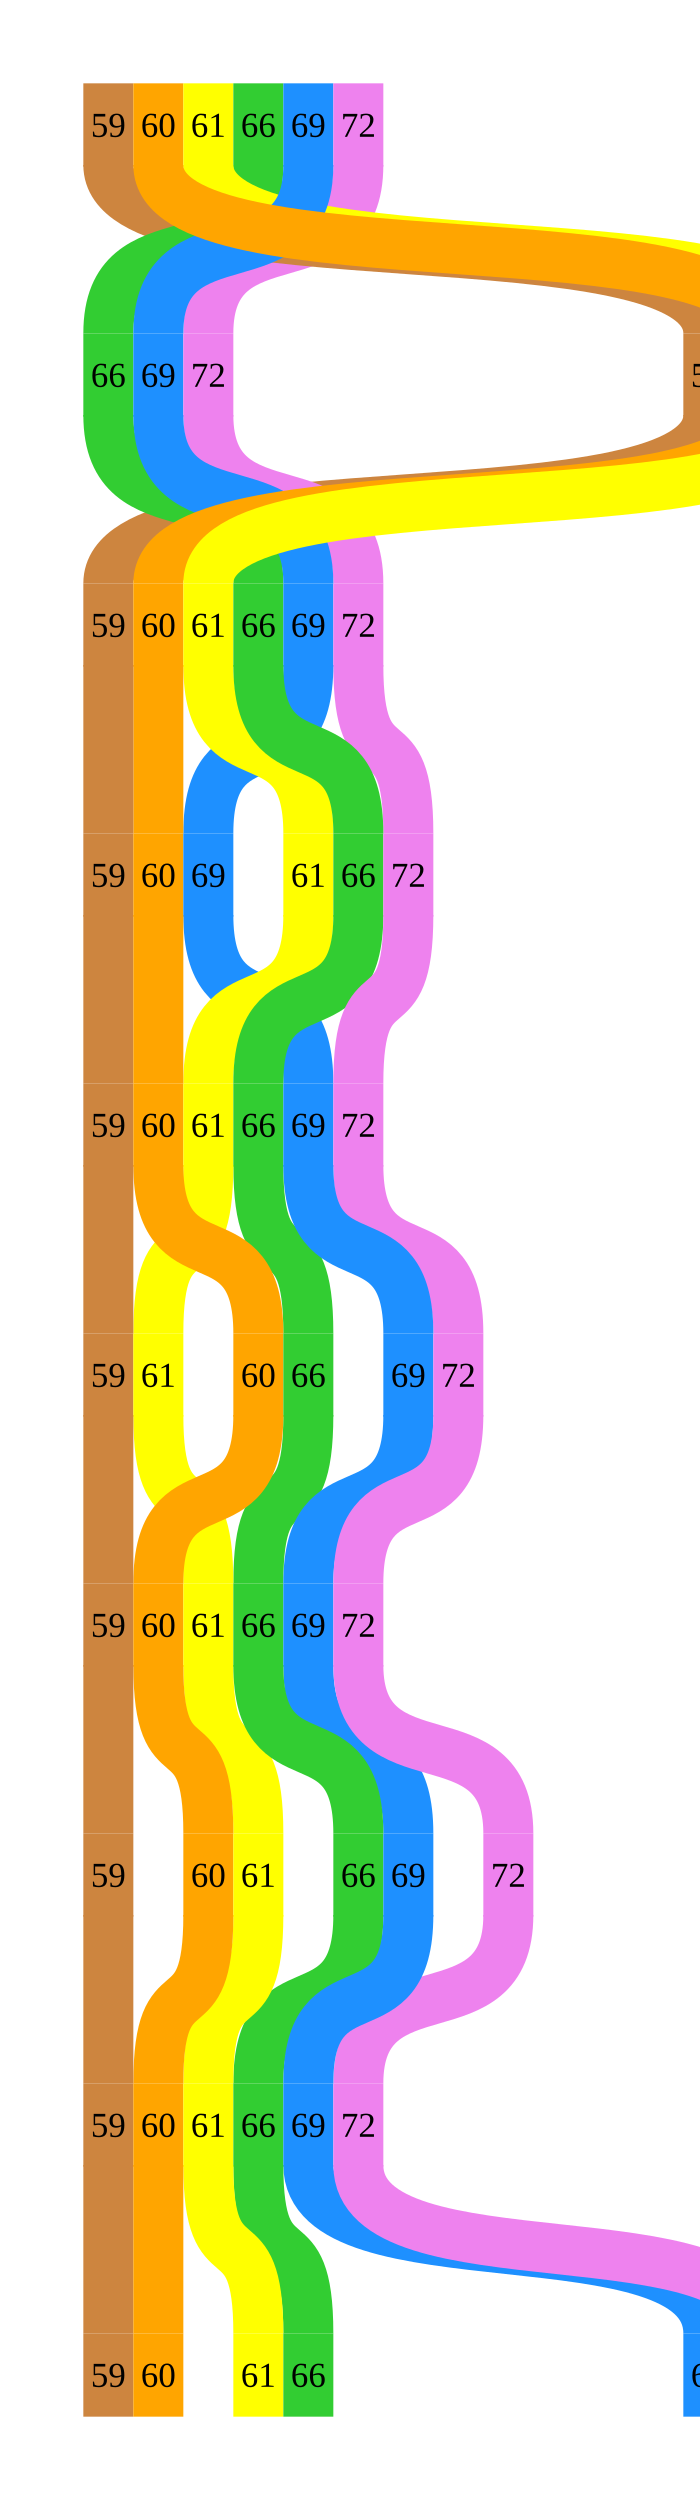
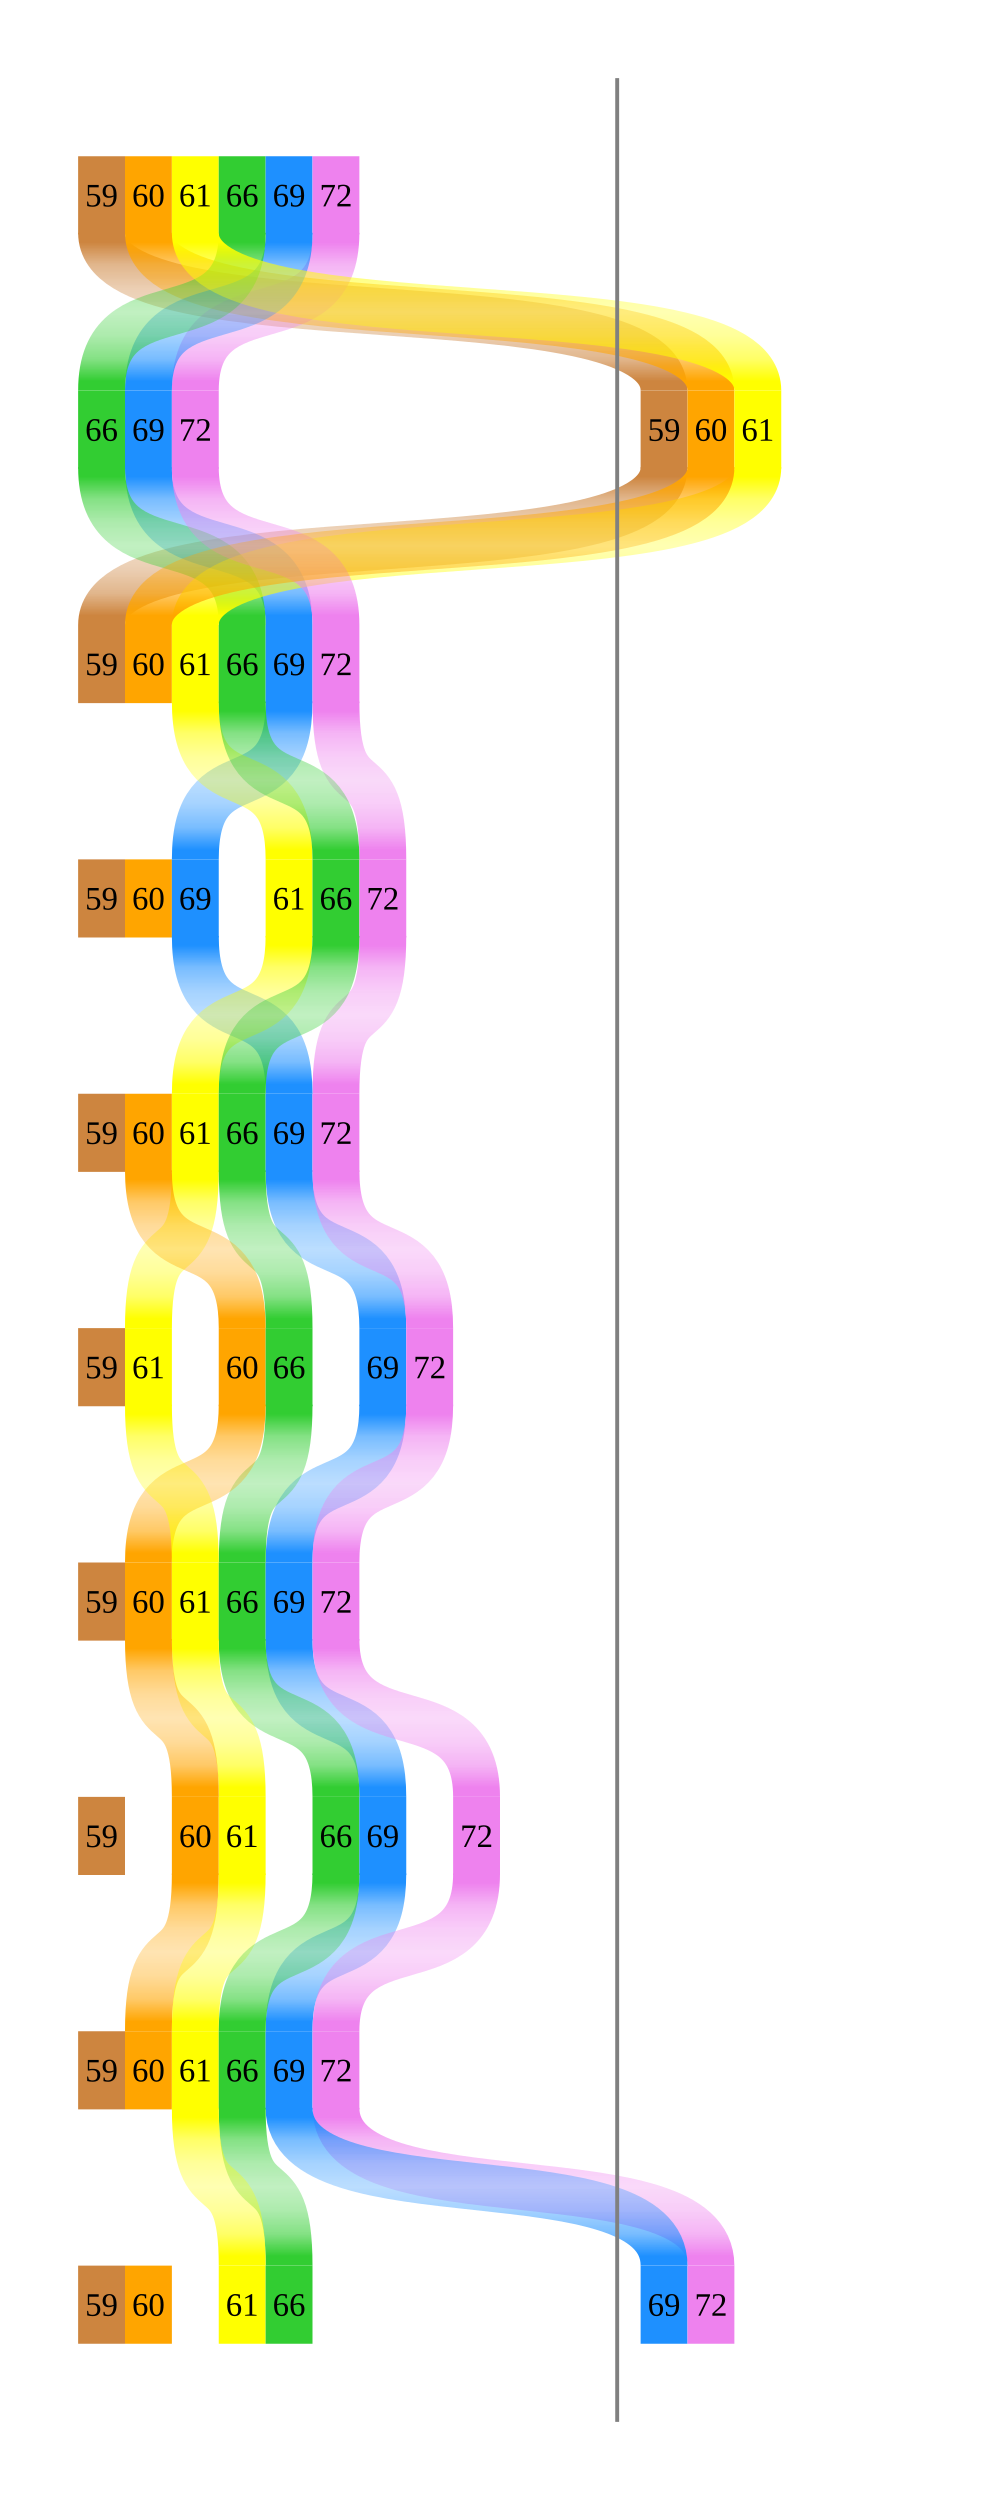
- <svg xmlns="http://www.w3.org/2000/svg" viewBox="0 0 84.0 300.0">
+ <svg xmlns="http://www.w3.org/2000/svg" viewBox="0 -10 126.0 320.0">
  <g transform="translate(10, 10)">
+     <defs>
+       <linearGradient id="dodgerblueGradient" x1="0%" x2="0%" y1="0%" y2="100%">
+         <stop offset="0%" stop-color="dodgerblue" stop-opacity="1" />
+         <stop offset="6%" stop-color="dodgerblue" stop-opacity="1" />
+         <stop offset="20%" stop-color="dodgerblue" stop-opacity=".6" />
+         <stop offset="35%" stop-color="dodgerblue" stop-opacity=".4" />
+         <stop offset="50%" stop-color="dodgerblue" stop-opacity=".3" />
+         <stop offset="65%" stop-color="dodgerblue" stop-opacity=".4" />
+         <stop offset="80%" stop-color="dodgerblue" stop-opacity=".6" />
+         <stop offset="94%" stop-color="dodgerblue" stop-opacity="1" />
+         <stop offset="100%" stop-color="dodgerblue" stop-opacity="1" />
+       </linearGradient>
+       <linearGradient id="yellowGradient" x1="0%" x2="0%" y1="0%" y2="100%">
+         <stop offset="0%" stop-color="yellow" stop-opacity="1" />
+         <stop offset="6%" stop-color="yellow" stop-opacity="1" />
+         <stop offset="20%" stop-color="yellow" stop-opacity=".6" />
+         <stop offset="35%" stop-color="yellow" stop-opacity=".4" />
+         <stop offset="50%" stop-color="yellow" stop-opacity=".3" />
+         <stop offset="65%" stop-color="yellow" stop-opacity=".4" />
+         <stop offset="80%" stop-color="yellow" stop-opacity=".6" />
+         <stop offset="94%" stop-color="yellow" stop-opacity="1" />
+         <stop offset="100%" stop-color="yellow" stop-opacity="1" />
+       </linearGradient>
+       <linearGradient id="violetGradient" x1="0%" x2="0%" y1="0%" y2="100%">
+         <stop offset="0%" stop-color="violet" stop-opacity="1" />
+         <stop offset="6%" stop-color="violet" stop-opacity="1" />
+         <stop offset="20%" stop-color="violet" stop-opacity=".6" />
+         <stop offset="35%" stop-color="violet" stop-opacity=".4" />
+         <stop offset="50%" stop-color="violet" stop-opacity=".3" />
+         <stop offset="65%" stop-color="violet" stop-opacity=".4" />
+         <stop offset="80%" stop-color="violet" stop-opacity=".6" />
+         <stop offset="94%" stop-color="violet" stop-opacity="1" />
+         <stop offset="100%" stop-color="violet" stop-opacity="1" />
+       </linearGradient>
+       <linearGradient id="orangeGradient" x1="0%" x2="0%" y1="0%" y2="100%">
+         <stop offset="0%" stop-color="orange" stop-opacity="1" />
+         <stop offset="6%" stop-color="orange" stop-opacity="1" />
+         <stop offset="20%" stop-color="orange" stop-opacity=".6" />
+         <stop offset="35%" stop-color="orange" stop-opacity=".4" />
+         <stop offset="50%" stop-color="orange" stop-opacity=".3" />
+         <stop offset="65%" stop-color="orange" stop-opacity=".4" />
+         <stop offset="80%" stop-color="orange" stop-opacity=".6" />
+         <stop offset="94%" stop-color="orange" stop-opacity="1" />
+         <stop offset="100%" stop-color="orange" stop-opacity="1" />
+       </linearGradient>
+       <linearGradient id="limegreenGradient" x1="0%" x2="0%" y1="0%" y2="100%">
+         <stop offset="0%" stop-color="limegreen" stop-opacity="1" />
+         <stop offset="6%" stop-color="limegreen" stop-opacity="1" />
+         <stop offset="20%" stop-color="limegreen" stop-opacity=".6" />
+         <stop offset="35%" stop-color="limegreen" stop-opacity=".4" />
+         <stop offset="50%" stop-color="limegreen" stop-opacity=".3" />
+         <stop offset="65%" stop-color="limegreen" stop-opacity=".4" />
+         <stop offset="80%" stop-color="limegreen" stop-opacity=".6" />
+         <stop offset="94%" stop-color="limegreen" stop-opacity="1" />
+         <stop offset="100%" stop-color="limegreen" stop-opacity="1" />
+       </linearGradient>
+       <linearGradient id="peruGradient" x1="0%" x2="0%" y1="0%" y2="100%">
+         <stop offset="0%" stop-color="peru" stop-opacity="1" />
+         <stop offset="6%" stop-color="peru" stop-opacity="1" />
+         <stop offset="20%" stop-color="peru" stop-opacity=".6" />
+         <stop offset="35%" stop-color="peru" stop-opacity=".4" />
+         <stop offset="50%" stop-color="peru" stop-opacity=".3" />
+         <stop offset="65%" stop-color="peru" stop-opacity=".4" />
+         <stop offset="80%" stop-color="peru" stop-opacity=".6" />
+         <stop offset="94%" stop-color="peru" stop-opacity="1" />
+         <stop offset="100%" stop-color="peru" stop-opacity="1" />
+       </linearGradient>
+       <clipPath id="clipPath1">
+         <rect x="0" y="0" width="6.0" height="10.0" rx="2.75" />
+       </clipPath>
+       <clipPath id="clipPath2">
+         <rect x="0" y="0" width="12.0" height="10.0" rx="2.75" />
+       </clipPath>
+       <clipPath id="clipPath3">
+         <rect x="0" y="0" width="18.0" height="10.0" rx="2.75" />
+       </clipPath>
+       <clipPath id="clipPath4">
+         <rect x="0" y="0" width="24.0" height="10.0" rx="2.75" />
+       </clipPath>
+       <clipPath id="clipPath5">
+         <rect x="0" y="0" width="30.0" height="10.0" rx="2.75" />
+       </clipPath>
+       <clipPath id="clipPath6">
+         <rect x="0" y="0" width="36.0" height="10.0" rx="2.75" />
+       </clipPath>
+     </defs>
    <g transform="translate(0, 0.0)">
      <g transform="translate(0.0)">
        <rect x="0.0" y="0" width="6.0" height="10.0" fill="peru" />
        <text x="3.0" y="5.0" text-anchor="middle" dominant-baseline="central" font-size="4.2">59</text>
        <rect x="6.0" y="0" width="6.0" height="10.0" fill="orange" />
        <text x="9.0" y="5.0" text-anchor="middle" dominant-baseline="central" font-size="4.2">60</text>
        <rect x="12.0" y="0" width="6.0" height="10.0" fill="yellow" />
        <text x="15.0" y="5.0" text-anchor="middle" dominant-baseline="central" font-size="4.2">61</text>
        <rect x="18.0" y="0" width="6.0" height="10.0" fill="limegreen" />
        <text x="21.0" y="5.0" text-anchor="middle" dominant-baseline="central" font-size="4.2">66</text>
        <rect x="24.0" y="0" width="6.0" height="10.0" fill="dodgerblue" />
        <text x="27.0" y="5.0" text-anchor="middle" dominant-baseline="central" font-size="4.2">69</text>
        <rect x="30.0" y="0" width="6.0" height="10.0" fill="violet" />
        <text x="33.0" y="5.0" text-anchor="middle" dominant-baseline="central" font-size="4.2">72</text>
      </g>
    </g>
    <g transform="translate(0, 30.0)">
      <g transform="translate(0.0)">
        <rect x="0.0" y="0" width="6.0" height="10.0" fill="limegreen" />
        <text x="3.0" y="5.0" text-anchor="middle" dominant-baseline="central" font-size="4.2">66</text>
        <rect x="6.0" y="0" width="6.0" height="10.0" fill="dodgerblue" />
        <text x="9.0" y="5.0" text-anchor="middle" dominant-baseline="central" font-size="4.2">69</text>
        <rect x="12.0" y="0" width="6.0" height="10.0" fill="violet" />
        <text x="15.0" y="5.0" text-anchor="middle" dominant-baseline="central" font-size="4.2">72</text>
      </g>
      <g transform="translate(72.0)">
        <rect x="0.0" y="0" width="6.0" height="10.0" fill="peru" />
        <text x="3.0" y="5.0" text-anchor="middle" dominant-baseline="central" font-size="4.2">59</text>
        <rect x="6.0" y="0" width="6.0" height="10.0" fill="orange" />
        <text x="9.0" y="5.0" text-anchor="middle" dominant-baseline="central" font-size="4.2">60</text>
        <rect x="12.0" y="0" width="6.0" height="10.0" fill="yellow" />
        <text x="15.0" y="5.0" text-anchor="middle" dominant-baseline="central" font-size="4.2">61</text>
      </g>
    </g>
    <g transform="translate(0, 60.0)">
      <g transform="translate(0.0)">
        <rect x="0.0" y="0" width="6.0" height="10.0" fill="peru" />
        <text x="3.0" y="5.0" text-anchor="middle" dominant-baseline="central" font-size="4.2">59</text>
        <rect x="6.0" y="0" width="6.0" height="10.0" fill="orange" />
        <text x="9.0" y="5.0" text-anchor="middle" dominant-baseline="central" font-size="4.2">60</text>
        <rect x="12.0" y="0" width="6.0" height="10.0" fill="yellow" />
        <text x="15.0" y="5.0" text-anchor="middle" dominant-baseline="central" font-size="4.2">61</text>
        <rect x="18.0" y="0" width="6.0" height="10.0" fill="limegreen" />
        <text x="21.0" y="5.0" text-anchor="middle" dominant-baseline="central" font-size="4.2">66</text>
        <rect x="24.0" y="0" width="6.0" height="10.0" fill="dodgerblue" />
        <text x="27.0" y="5.0" text-anchor="middle" dominant-baseline="central" font-size="4.2">69</text>
        <rect x="30.0" y="0" width="6.0" height="10.0" fill="violet" />
        <text x="33.0" y="5.0" text-anchor="middle" dominant-baseline="central" font-size="4.2">72</text>
      </g>
    </g>
    <g transform="translate(0, 90.0)">
      <g transform="translate(0.0)">
        <rect x="0.0" y="0" width="6.0" height="10.0" fill="peru" />
        <text x="3.0" y="5.0" text-anchor="middle" dominant-baseline="central" font-size="4.2">59</text>
        <rect x="6.0" y="0" width="6.0" height="10.0" fill="orange" />
        <text x="9.0" y="5.0" text-anchor="middle" dominant-baseline="central" font-size="4.2">60</text>
        <rect x="12.0" y="0" width="6.0" height="10.0" fill="dodgerblue" />
        <text x="15.0" y="5.0" text-anchor="middle" dominant-baseline="central" font-size="4.2">69</text>
      </g>
      <g transform="translate(24.0)">
        <rect x="0.0" y="0" width="6.0" height="10.0" fill="yellow" />
        <text x="3.0" y="5.0" text-anchor="middle" dominant-baseline="central" font-size="4.2">61</text>
        <rect x="6.0" y="0" width="6.0" height="10.0" fill="limegreen" />
        <text x="9.0" y="5.0" text-anchor="middle" dominant-baseline="central" font-size="4.2">66</text>
        <rect x="12.0" y="0" width="6.0" height="10.0" fill="violet" />
        <text x="15.0" y="5.0" text-anchor="middle" dominant-baseline="central" font-size="4.2">72</text>
      </g>
    </g>
    <g transform="translate(0, 120.0)">
      <g transform="translate(0.0)">
        <rect x="0.0" y="0" width="6.0" height="10.0" fill="peru" />
        <text x="3.0" y="5.0" text-anchor="middle" dominant-baseline="central" font-size="4.2">59</text>
        <rect x="6.0" y="0" width="6.0" height="10.0" fill="orange" />
        <text x="9.0" y="5.0" text-anchor="middle" dominant-baseline="central" font-size="4.2">60</text>
        <rect x="12.0" y="0" width="6.0" height="10.0" fill="yellow" />
        <text x="15.0" y="5.0" text-anchor="middle" dominant-baseline="central" font-size="4.2">61</text>
        <rect x="18.0" y="0" width="6.0" height="10.0" fill="limegreen" />
        <text x="21.0" y="5.0" text-anchor="middle" dominant-baseline="central" font-size="4.2">66</text>
        <rect x="24.0" y="0" width="6.0" height="10.0" fill="dodgerblue" />
        <text x="27.0" y="5.0" text-anchor="middle" dominant-baseline="central" font-size="4.2">69</text>
        <rect x="30.0" y="0" width="6.0" height="10.0" fill="violet" />
        <text x="33.0" y="5.0" text-anchor="middle" dominant-baseline="central" font-size="4.2">72</text>
      </g>
    </g>
    <g transform="translate(0, 150.0)">
      <g transform="translate(0.0)">
        <rect x="0.0" y="0" width="6.0" height="10.0" fill="peru" />
        <text x="3.0" y="5.0" text-anchor="middle" dominant-baseline="central" font-size="4.2">59</text>
        <rect x="6.0" y="0" width="6.0" height="10.0" fill="yellow" />
        <text x="9.0" y="5.0" text-anchor="middle" dominant-baseline="central" font-size="4.2">61</text>
      </g>
      <g transform="translate(18.0)">
        <rect x="0.0" y="0" width="6.0" height="10.0" fill="orange" />
        <text x="3.0" y="5.0" text-anchor="middle" dominant-baseline="central" font-size="4.2">60</text>
        <rect x="6.0" y="0" width="6.0" height="10.0" fill="limegreen" />
        <text x="9.0" y="5.0" text-anchor="middle" dominant-baseline="central" font-size="4.2">66</text>
      </g>
      <g transform="translate(36.0)">
        <rect x="0.0" y="0" width="6.0" height="10.0" fill="dodgerblue" />
        <text x="3.0" y="5.0" text-anchor="middle" dominant-baseline="central" font-size="4.2">69</text>
        <rect x="6.0" y="0" width="6.0" height="10.0" fill="violet" />
        <text x="9.0" y="5.0" text-anchor="middle" dominant-baseline="central" font-size="4.2">72</text>
      </g>
    </g>
    <g transform="translate(0, 180.0)">
      <g transform="translate(0.0)">
        <rect x="0.0" y="0" width="6.0" height="10.0" fill="peru" />
        <text x="3.0" y="5.0" text-anchor="middle" dominant-baseline="central" font-size="4.2">59</text>
        <rect x="6.0" y="0" width="6.0" height="10.0" fill="orange" />
        <text x="9.0" y="5.0" text-anchor="middle" dominant-baseline="central" font-size="4.2">60</text>
        <rect x="12.0" y="0" width="6.0" height="10.0" fill="yellow" />
        <text x="15.0" y="5.0" text-anchor="middle" dominant-baseline="central" font-size="4.2">61</text>
        <rect x="18.0" y="0" width="6.0" height="10.0" fill="limegreen" />
        <text x="21.0" y="5.0" text-anchor="middle" dominant-baseline="central" font-size="4.2">66</text>
        <rect x="24.0" y="0" width="6.0" height="10.0" fill="dodgerblue" />
        <text x="27.0" y="5.0" text-anchor="middle" dominant-baseline="central" font-size="4.2">69</text>
        <rect x="30.0" y="0" width="6.0" height="10.0" fill="violet" />
        <text x="33.0" y="5.0" text-anchor="middle" dominant-baseline="central" font-size="4.2">72</text>
      </g>
    </g>
    <g transform="translate(0, 210.0)">
      <g transform="translate(0.0)">
        <rect x="0.0" y="0" width="6.0" height="10.0" fill="peru" />
        <text x="3.0" y="5.0" text-anchor="middle" dominant-baseline="central" font-size="4.2">59</text>
      </g>
      <g transform="translate(12.0)">
        <rect x="0.0" y="0" width="6.0" height="10.0" fill="orange" />
        <text x="3.0" y="5.0" text-anchor="middle" dominant-baseline="central" font-size="4.2">60</text>
        <rect x="6.0" y="0" width="6.0" height="10.0" fill="yellow" />
        <text x="9.0" y="5.0" text-anchor="middle" dominant-baseline="central" font-size="4.2">61</text>
      </g>
      <g transform="translate(30.0)">
        <rect x="0.0" y="0" width="6.0" height="10.0" fill="limegreen" />
        <text x="3.0" y="5.0" text-anchor="middle" dominant-baseline="central" font-size="4.2">66</text>
        <rect x="6.0" y="0" width="6.0" height="10.0" fill="dodgerblue" />
        <text x="9.0" y="5.0" text-anchor="middle" dominant-baseline="central" font-size="4.2">69</text>
      </g>
      <g transform="translate(48.0)">
        <rect x="0.0" y="0" width="6.0" height="10.0" fill="violet" />
        <text x="3.0" y="5.0" text-anchor="middle" dominant-baseline="central" font-size="4.2">72</text>
      </g>
    </g>
    <g transform="translate(0, 240.0)">
      <g transform="translate(0.0)">
        <rect x="0.0" y="0" width="6.0" height="10.0" fill="peru" />
        <text x="3.0" y="5.0" text-anchor="middle" dominant-baseline="central" font-size="4.2">59</text>
        <rect x="6.0" y="0" width="6.0" height="10.0" fill="orange" />
        <text x="9.0" y="5.0" text-anchor="middle" dominant-baseline="central" font-size="4.2">60</text>
        <rect x="12.0" y="0" width="6.0" height="10.0" fill="yellow" />
        <text x="15.0" y="5.0" text-anchor="middle" dominant-baseline="central" font-size="4.2">61</text>
        <rect x="18.0" y="0" width="6.0" height="10.0" fill="limegreen" />
        <text x="21.0" y="5.0" text-anchor="middle" dominant-baseline="central" font-size="4.2">66</text>
        <rect x="24.0" y="0" width="6.0" height="10.0" fill="dodgerblue" />
        <text x="27.0" y="5.0" text-anchor="middle" dominant-baseline="central" font-size="4.2">69</text>
        <rect x="30.0" y="0" width="6.0" height="10.0" fill="violet" />
        <text x="33.0" y="5.0" text-anchor="middle" dominant-baseline="central" font-size="4.2">72</text>
      </g>
    </g>
    <g transform="translate(0, 270.0)">
      <g transform="translate(0.0)">
        <rect x="0.0" y="0" width="6.0" height="10.0" fill="peru" />
        <text x="3.0" y="5.0" text-anchor="middle" dominant-baseline="central" font-size="4.2">59</text>
        <rect x="6.0" y="0" width="6.0" height="10.0" fill="orange" />
        <text x="9.0" y="5.0" text-anchor="middle" dominant-baseline="central" font-size="4.2">60</text>
      </g>
      <g transform="translate(18.0)">
        <rect x="0.0" y="0" width="6.0" height="10.0" fill="yellow" />
        <text x="3.0" y="5.0" text-anchor="middle" dominant-baseline="central" font-size="4.2">61</text>
        <rect x="6.0" y="0" width="6.0" height="10.0" fill="limegreen" />
        <text x="9.0" y="5.0" text-anchor="middle" dominant-baseline="central" font-size="4.2">66</text>
      </g>
      <g transform="translate(72.0)">
        <rect x="0.0" y="0" width="6.0" height="10.0" fill="dodgerblue" />
        <text x="3.0" y="5.0" text-anchor="middle" dominant-baseline="central" font-size="4.2">69</text>
        <rect x="6.0" y="0" width="6.0" height="10.0" fill="violet" />
        <text x="9.0" y="5.0" text-anchor="middle" dominant-baseline="central" font-size="4.2">72</text>
      </g>
    </g>
-     <path d="M 33.0,9.8 C 33.0,24.8 15,15 15,30" stroke="violet" stroke-width="6.0" fill="none" />
-     <path d="M 3.0,9.8 C 3.0,24.8 75,15 75,30" stroke="peru" stroke-width="6.0" fill="none" />
-     <path d="M 21.0,9.8 C 21.0,24.8 3,15 3,30" stroke="limegreen" stroke-width="6.0" fill="none" />
-     <path d="M 15.0,9.8 C 15.0,24.8 87,15 87,30" stroke="yellow" stroke-width="6.0" fill="none" />
-     <path d="M 27.0,9.8 C 27.0,24.8 9,15 9,30" stroke="dodgerblue" stroke-width="6.0" fill="none" />
-     <path d="M 9.0,9.8 C 9.0,24.8 81,15 81,30" stroke="orange" stroke-width="6.0" fill="none" />
-     <path d="M 75.0,39.8 C 75.0,54.8 3,45.0 3,60.0" stroke="peru" stroke-width="6.0" fill="none" />
-     <path d="M 3.0,39.8 C 3.0,54.8 21,45.0 21,60.0" stroke="limegreen" stroke-width="6.0" fill="none" />
-     <path d="M 15.0,39.8 C 15.0,54.8 33,45.0 33,60.0" stroke="violet" stroke-width="6.0" fill="none" />
-     <path d="M 9.0,39.8 C 9.0,54.8 27,45.0 27,60.0" stroke="dodgerblue" stroke-width="6.0" fill="none" />
-     <path d="M 81.0,39.8 C 81.0,54.8 9,45.0 9,60.0" stroke="orange" stroke-width="6.0" fill="none" />
-     <path d="M 87.0,39.8 C 87.0,54.8 15,45.0 15,60.0" stroke="yellow" stroke-width="6.0" fill="none" />
-     <path d="M 33.0,69.8 C 33.0,84.8 39,75.0 39,90.0" stroke="violet" stroke-width="6.0" fill="none" />
-     <path d="M 27.0,69.8 C 27.0,84.8 15,75.0 15,90.0" stroke="dodgerblue" stroke-width="6.0" fill="none" />
-     <path d="M 15.0,69.8 C 15.0,84.8 27,75.0 27,90.0" stroke="yellow" stroke-width="6.0" fill="none" />
-     <path d="M 9.0,69.8 C 9.0,84.8 9,75.0 9,90.0" stroke="orange" stroke-width="6.0" fill="none" />
-     <path d="M 3.0,69.8 C 3.0,84.8 3,75.0 3,90.0" stroke="peru" stroke-width="6.0" fill="none" />
-     <path d="M 21.0,69.8 C 21.0,84.8 33,75.0 33,90.0" stroke="limegreen" stroke-width="6.0" fill="none" />
-     <path d="M 15.0,99.8 C 15.0,114.8 27,105 27,120" stroke="dodgerblue" stroke-width="6.0" fill="none" />
-     <path d="M 27.0,99.8 C 27.0,114.8 15,105 15,120" stroke="yellow" stroke-width="6.0" fill="none" />
-     <path d="M 33.0,99.8 C 33.0,114.8 21,105 21,120" stroke="limegreen" stroke-width="6.0" fill="none" />
-     <path d="M 39.0,99.8 C 39.0,114.8 33,105 33,120" stroke="violet" stroke-width="6.0" fill="none" />
-     <path d="M 3.0,99.8 C 3.0,114.8 3,105 3,120" stroke="peru" stroke-width="6.0" fill="none" />
-     <path d="M 9.0,99.8 C 9.0,114.8 9,105 9,120" stroke="orange" stroke-width="6.0" fill="none" />
-     <path d="M 21.0,129.8 C 21.0,144.8 27,135.0 27,150.0" stroke="limegreen" stroke-width="6.0" fill="none" />
-     <path d="M 33.0,129.8 C 33.0,144.8 45,135.0 45,150.0" stroke="violet" stroke-width="6.0" fill="none" />
-     <path d="M 15.0,129.8 C 15.0,144.8 9,135.0 9,150.0" stroke="yellow" stroke-width="6.0" fill="none" />
-     <path d="M 9.0,129.8 C 9.0,144.8 21,135.0 21,150.0" stroke="orange" stroke-width="6.0" fill="none" />
-     <path d="M 3.0,129.8 C 3.0,144.8 3,135.0 3,150.0" stroke="peru" stroke-width="6.0" fill="none" />
-     <path d="M 27.0,129.8 C 27.0,144.8 39,135.0 39,150.0" stroke="dodgerblue" stroke-width="6.0" fill="none" />
-     <path d="M 27.0,159.8 C 27.0,174.8 21,165.0 21,180.0" stroke="limegreen" stroke-width="6.0" fill="none" />
-     <path d="M 39.0,159.8 C 39.0,174.8 27,165.0 27,180.0" stroke="dodgerblue" stroke-width="6.0" fill="none" />
-     <path d="M 9.0,159.8 C 9.0,174.8 15,165.0 15,180.0" stroke="yellow" stroke-width="6.0" fill="none" />
-     <path d="M 21.0,159.8 C 21.0,174.8 9,165.0 9,180.0" stroke="orange" stroke-width="6.0" fill="none" />
-     <path d="M 3.0,159.8 C 3.0,174.8 3,165.0 3,180.0" stroke="peru" stroke-width="6.0" fill="none" />
-     <path d="M 45.0,159.8 C 45.0,174.8 33,165.0 33,180.0" stroke="violet" stroke-width="6.0" fill="none" />
-     <path d="M 27.0,189.8 C 27.0,204.8 39,195.0 39,210.0" stroke="dodgerblue" stroke-width="6.0" fill="none" />
-     <path d="M 15.0,189.8 C 15.0,204.8 21,195.0 21,210.0" stroke="yellow" stroke-width="6.0" fill="none" />
-     <path d="M 21.0,189.8 C 21.0,204.8 33,195.0 33,210.0" stroke="limegreen" stroke-width="6.0" fill="none" />
-     <path d="M 9.0,189.8 C 9.0,204.8 15,195.0 15,210.0" stroke="orange" stroke-width="6.0" fill="none" />
-     <path d="M 33.0,189.8 C 33.0,204.8 51,195.0 51,210.0" stroke="violet" stroke-width="6.0" fill="none" />
-     <path d="M 3.0,189.8 C 3.0,204.8 3,195.0 3,210.0" stroke="peru" stroke-width="6.0" fill="none" />
-     <path d="M 33.0,219.8 C 33.0,234.8 21,225.0 21,240.0" stroke="limegreen" stroke-width="6.0" fill="none" />
-     <path d="M 51.0,219.8 C 51.0,234.8 33,225.0 33,240.0" stroke="violet" stroke-width="6.0" fill="none" />
-     <path d="M 21.0,219.8 C 21.0,234.8 15,225.0 15,240.0" stroke="yellow" stroke-width="6.0" fill="none" />
-     <path d="M 15.0,219.8 C 15.0,234.8 9,225.0 9,240.0" stroke="orange" stroke-width="6.0" fill="none" />
-     <path d="M 39.0,219.8 C 39.0,234.8 27,225.0 27,240.0" stroke="dodgerblue" stroke-width="6.0" fill="none" />
-     <path d="M 3.0,219.8 C 3.0,234.8 3,225.0 3,240.0" stroke="peru" stroke-width="6.0" fill="none" />
-     <path d="M 27.0,249.8 C 27.0,264.8 75,255.0 75,270.0" stroke="dodgerblue" stroke-width="6.0" fill="none" />
-     <path d="M 21.0,249.8 C 21.0,264.8 27,255.0 27,270.0" stroke="limegreen" stroke-width="6.0" fill="none" />
-     <path d="M 3.0,249.8 C 3.0,264.8 3,255.0 3,270.0" stroke="peru" stroke-width="6.0" fill="none" />
-     <path d="M 15.0,249.8 C 15.0,264.8 21,255.0 21,270.0" stroke="yellow" stroke-width="6.0" fill="none" />
-     <path d="M 9.0,249.8 C 9.0,264.8 9,255.0 9,270.0" stroke="orange" stroke-width="6.0" fill="none" />
-     <path d="M 33.0,249.8 C 33.0,264.8 81,255.0 81,270.0" stroke="violet" stroke-width="6.0" fill="none" />
+     <path d="M 3.0,9.8 C 3.0,24.8 75,15 75,30" stroke="url(#peruGradient)" stroke-width="6.0" fill="none" />
+     <path d="M 33.0,9.8 C 33.0,24.8 15,15 15,30" stroke="url(#violetGradient)" stroke-width="6.0" fill="none" />
+     <path d="M 9.0,9.8 C 9.0,24.8 81,15 81,30" stroke="url(#orangeGradient)" stroke-width="6.0" fill="none" />
+     <path d="M 27.0,9.8 C 27.0,24.8 9,15 9,30" stroke="url(#dodgerblueGradient)" stroke-width="6.0" fill="none" />
+     <path d="M 21.0,9.8 C 21.0,24.8 3,15 3,30" stroke="url(#limegreenGradient)" stroke-width="6.0" fill="none" />
+     <path d="M 15.0,9.8 C 15.0,24.8 87,15 87,30" stroke="url(#yellowGradient)" stroke-width="6.0" fill="none" />
+     <path d="M 75.0,39.8 C 75.0,54.8 3,45.0 3,60.0" stroke="url(#peruGradient)" stroke-width="6.0" fill="none" />
+     <path d="M 9.0,39.8 C 9.0,54.8 27,45.0 27,60.0" stroke="url(#dodgerblueGradient)" stroke-width="6.0" fill="none" />
+     <path d="M 3.0,39.8 C 3.0,54.8 21,45.0 21,60.0" stroke="url(#limegreenGradient)" stroke-width="6.0" fill="none" />
+     <path d="M 87.0,39.8 C 87.0,54.8 15,45.0 15,60.0" stroke="url(#yellowGradient)" stroke-width="6.0" fill="none" />
+     <path d="M 15.0,39.8 C 15.0,54.8 33,45.0 33,60.0" stroke="url(#violetGradient)" stroke-width="6.0" fill="none" />
+     <path d="M 81.0,39.8 C 81.0,54.8 9,45.0 9,60.0" stroke="url(#orangeGradient)" stroke-width="6.0" fill="none" />
+     <path d="M 27.0,69.8 C 27.0,84.8 15,75.0 15,90.0" stroke="url(#dodgerblueGradient)" stroke-width="6.0" fill="none" />
+     <path d="M 15.0,69.8 C 15.0,84.8 27,75.0 27,90.0" stroke="url(#yellowGradient)" stroke-width="6.0" fill="none" />
+     <path d="M 3.0,69.8 C 3.0,84.8 3,75.0 3,90.0" stroke="url(#peruGradient)" stroke-width="6.0" fill="none" />
+     <path d="M 33.0,69.8 C 33.0,84.8 39,75.0 39,90.0" stroke="url(#violetGradient)" stroke-width="6.0" fill="none" />
+     <path d="M 9.0,69.8 C 9.0,84.8 9,75.0 9,90.0" stroke="url(#orangeGradient)" stroke-width="6.0" fill="none" />
+     <path d="M 21.0,69.8 C 21.0,84.8 33,75.0 33,90.0" stroke="url(#limegreenGradient)" stroke-width="6.0" fill="none" />
+     <path d="M 39.0,99.8 C 39.0,114.8 33,105 33,120" stroke="url(#violetGradient)" stroke-width="6.0" fill="none" />
+     <path d="M 3.0,99.8 C 3.0,114.8 3,105 3,120" stroke="url(#peruGradient)" stroke-width="6.0" fill="none" />
+     <path d="M 9.0,99.8 C 9.0,114.8 9,105 9,120" stroke="url(#orangeGradient)" stroke-width="6.0" fill="none" />
+     <path d="M 15.0,99.8 C 15.0,114.8 27,105 27,120" stroke="url(#dodgerblueGradient)" stroke-width="6.0" fill="none" />
+     <path d="M 27.0,99.8 C 27.0,114.8 15,105 15,120" stroke="url(#yellowGradient)" stroke-width="6.0" fill="none" />
+     <path d="M 33.0,99.8 C 33.0,114.8 21,105 21,120" stroke="url(#limegreenGradient)" stroke-width="6.0" fill="none" />
+     <path d="M 27.0,129.8 C 27.0,144.8 39,135.0 39,150.0" stroke="url(#dodgerblueGradient)" stroke-width="6.0" fill="none" />
+     <path d="M 15.0,129.8 C 15.0,144.8 9,135.0 9,150.0" stroke="url(#yellowGradient)" stroke-width="6.0" fill="none" />
+     <path d="M 3.0,129.8 C 3.0,144.8 3,135.0 3,150.0" stroke="url(#peruGradient)" stroke-width="6.0" fill="none" />
+     <path d="M 21.0,129.8 C 21.0,144.8 27,135.0 27,150.0" stroke="url(#limegreenGradient)" stroke-width="6.0" fill="none" />
+     <path d="M 33.0,129.8 C 33.0,144.8 45,135.0 45,150.0" stroke="url(#violetGradient)" stroke-width="6.0" fill="none" />
+     <path d="M 9.0,129.8 C 9.0,144.8 21,135.0 21,150.0" stroke="url(#orangeGradient)" stroke-width="6.0" fill="none" />
+     <path d="M 39.0,159.8 C 39.0,174.8 27,165.0 27,180.0" stroke="url(#dodgerblueGradient)" stroke-width="6.0" fill="none" />
+     <path d="M 3.0,159.8 C 3.0,174.8 3,165.0 3,180.0" stroke="url(#peruGradient)" stroke-width="6.0" fill="none" />
+     <path d="M 27.0,159.8 C 27.0,174.8 21,165.0 21,180.0" stroke="url(#limegreenGradient)" stroke-width="6.0" fill="none" />
+     <path d="M 21.0,159.8 C 21.0,174.8 9,165.0 9,180.0" stroke="url(#orangeGradient)" stroke-width="6.0" fill="none" />
+     <path d="M 9.0,159.8 C 9.0,174.8 15,165.0 15,180.0" stroke="url(#yellowGradient)" stroke-width="6.0" fill="none" />
+     <path d="M 45.0,159.8 C 45.0,174.8 33,165.0 33,180.0" stroke="url(#violetGradient)" stroke-width="6.0" fill="none" />
+     <path d="M 27.0,189.8 C 27.0,204.8 39,195.0 39,210.0" stroke="url(#dodgerblueGradient)" stroke-width="6.0" fill="none" />
+     <path d="M 21.0,189.8 C 21.0,204.8 33,195.0 33,210.0" stroke="url(#limegreenGradient)" stroke-width="6.0" fill="none" />
+     <path d="M 15.0,189.8 C 15.0,204.8 21,195.0 21,210.0" stroke="url(#yellowGradient)" stroke-width="6.0" fill="none" />
+     <path d="M 9.0,189.8 C 9.0,204.8 15,195.0 15,210.0" stroke="url(#orangeGradient)" stroke-width="6.0" fill="none" />
+     <path d="M 3.0,189.8 C 3.0,204.8 3,195.0 3,210.0" stroke="url(#peruGradient)" stroke-width="6.0" fill="none" />
+     <path d="M 33.0,189.8 C 33.0,204.8 51,195.0 51,210.0" stroke="url(#violetGradient)" stroke-width="6.0" fill="none" />
+     <path d="M 3.0,219.8 C 3.0,234.8 3,225.0 3,240.0" stroke="url(#peruGradient)" stroke-width="6.0" fill="none" />
+     <path d="M 39.0,219.8 C 39.0,234.8 27,225.0 27,240.0" stroke="url(#dodgerblueGradient)" stroke-width="6.0" fill="none" />
+     <path d="M 15.0,219.8 C 15.0,234.8 9,225.0 9,240.0" stroke="url(#orangeGradient)" stroke-width="6.0" fill="none" />
+     <path d="M 21.0,219.8 C 21.0,234.8 15,225.0 15,240.0" stroke="url(#yellowGradient)" stroke-width="6.0" fill="none" />
+     <path d="M 33.0,219.8 C 33.0,234.8 21,225.0 21,240.0" stroke="url(#limegreenGradient)" stroke-width="6.0" fill="none" />
+     <path d="M 51.0,219.8 C 51.0,234.8 33,225.0 33,240.0" stroke="url(#violetGradient)" stroke-width="6.0" fill="none" />
+     <path d="M 33.0,249.8 C 33.0,264.8 81,255.0 81,270.0" stroke="url(#violetGradient)" stroke-width="6.0" fill="none" />
+     <path d="M 27.0,249.8 C 27.0,264.8 75,255.0 75,270.0" stroke="url(#dodgerblueGradient)" stroke-width="6.0" fill="none" />
+     <path d="M 9.0,249.8 C 9.0,264.8 9,255.0 9,270.0" stroke="url(#orangeGradient)" stroke-width="6.0" fill="none" />
+     <path d="M 3.0,249.8 C 3.0,264.8 3,255.0 3,270.0" stroke="url(#peruGradient)" stroke-width="6.0" fill="none" />
+     <path d="M 21.0,249.8 C 21.0,264.8 27,255.0 27,270.0" stroke="url(#limegreenGradient)" stroke-width="6.0" fill="none" />
+     <path d="M 15.0,249.8 C 15.0,264.8 21,255.0 21,270.0" stroke="url(#yellowGradient)" stroke-width="6.0" fill="none" />
+     <line x1="69.0" y1="-10.0" x2="69.0" y2="290.0" stroke="gray" stroke-width=".5" />
  </g>
</svg>
